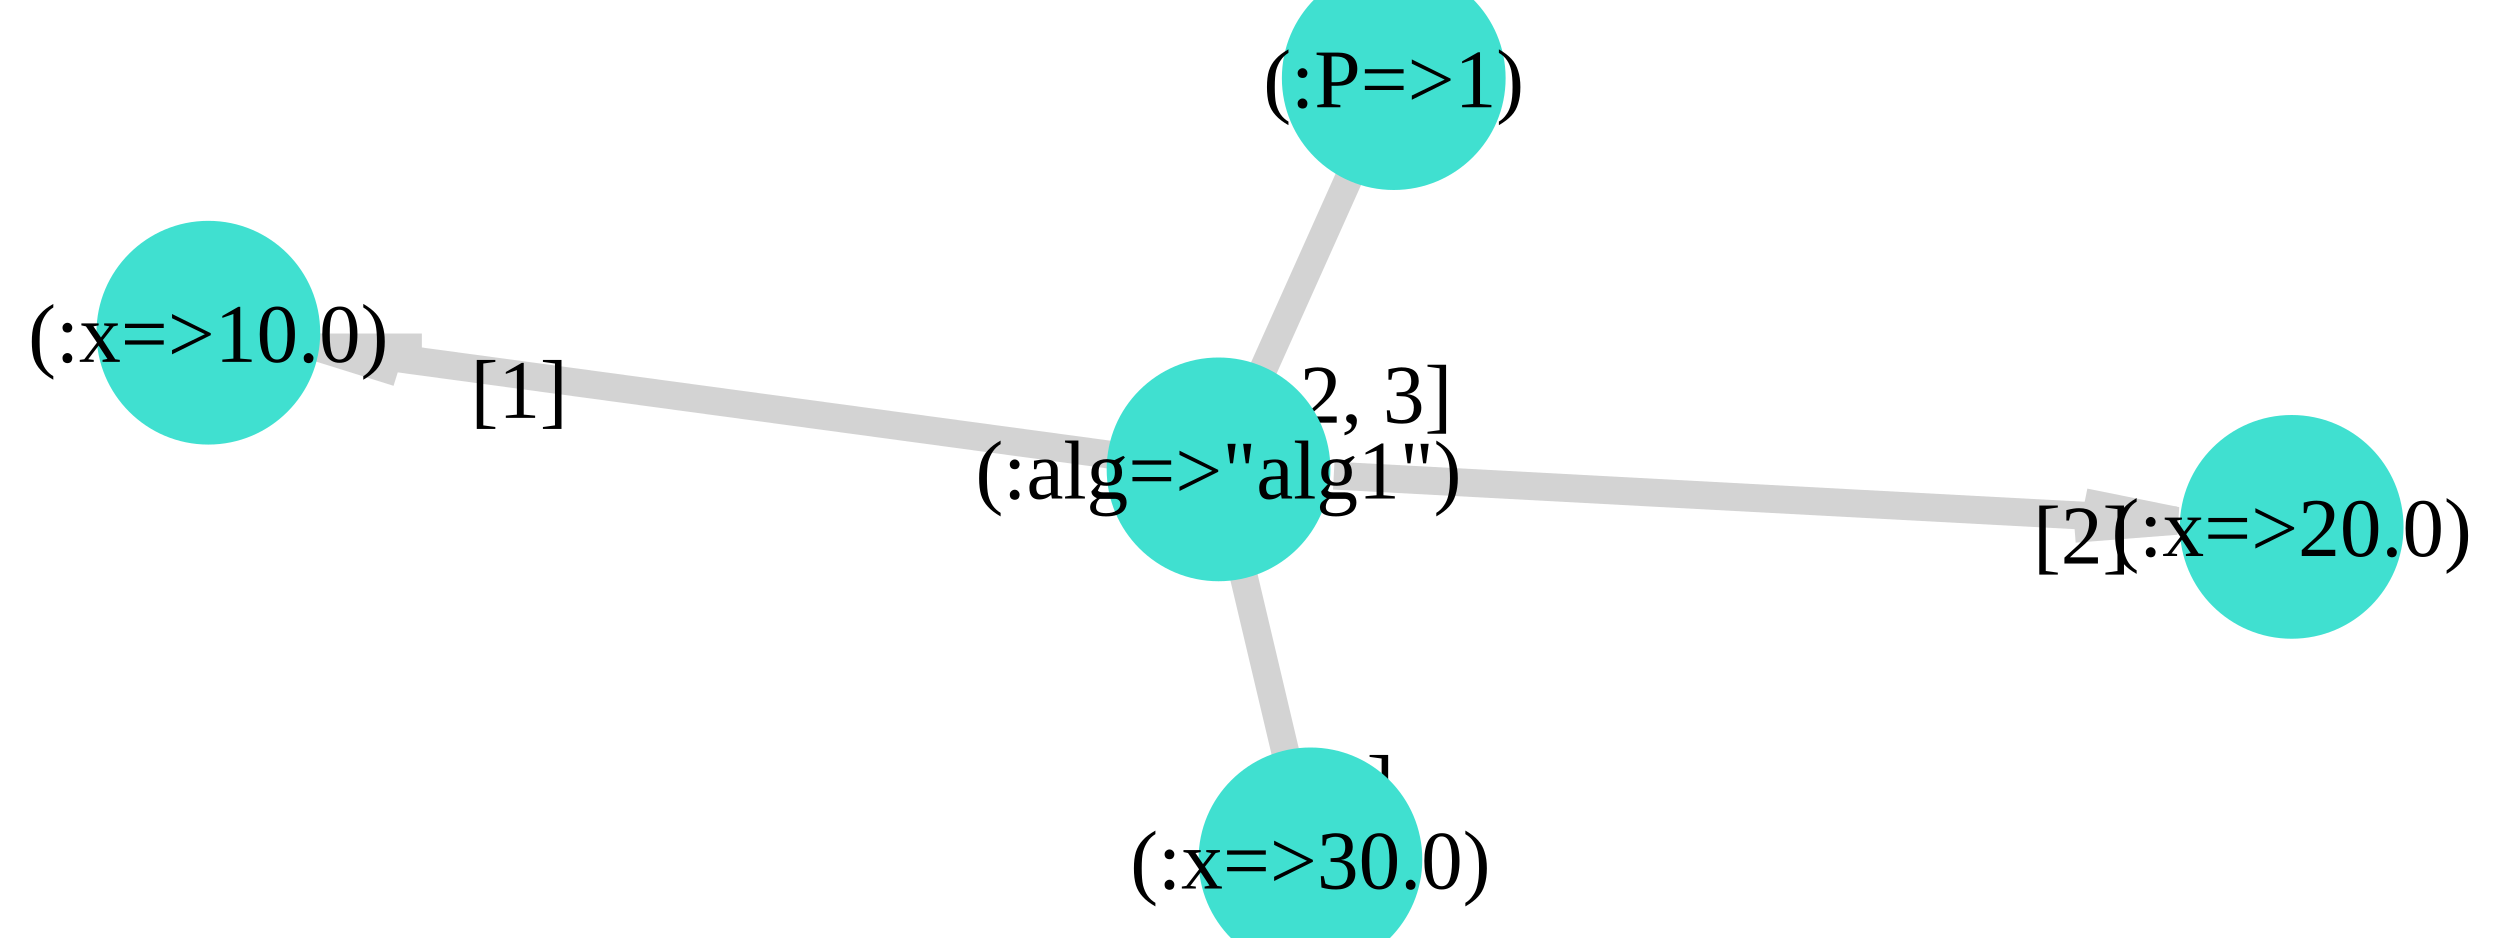
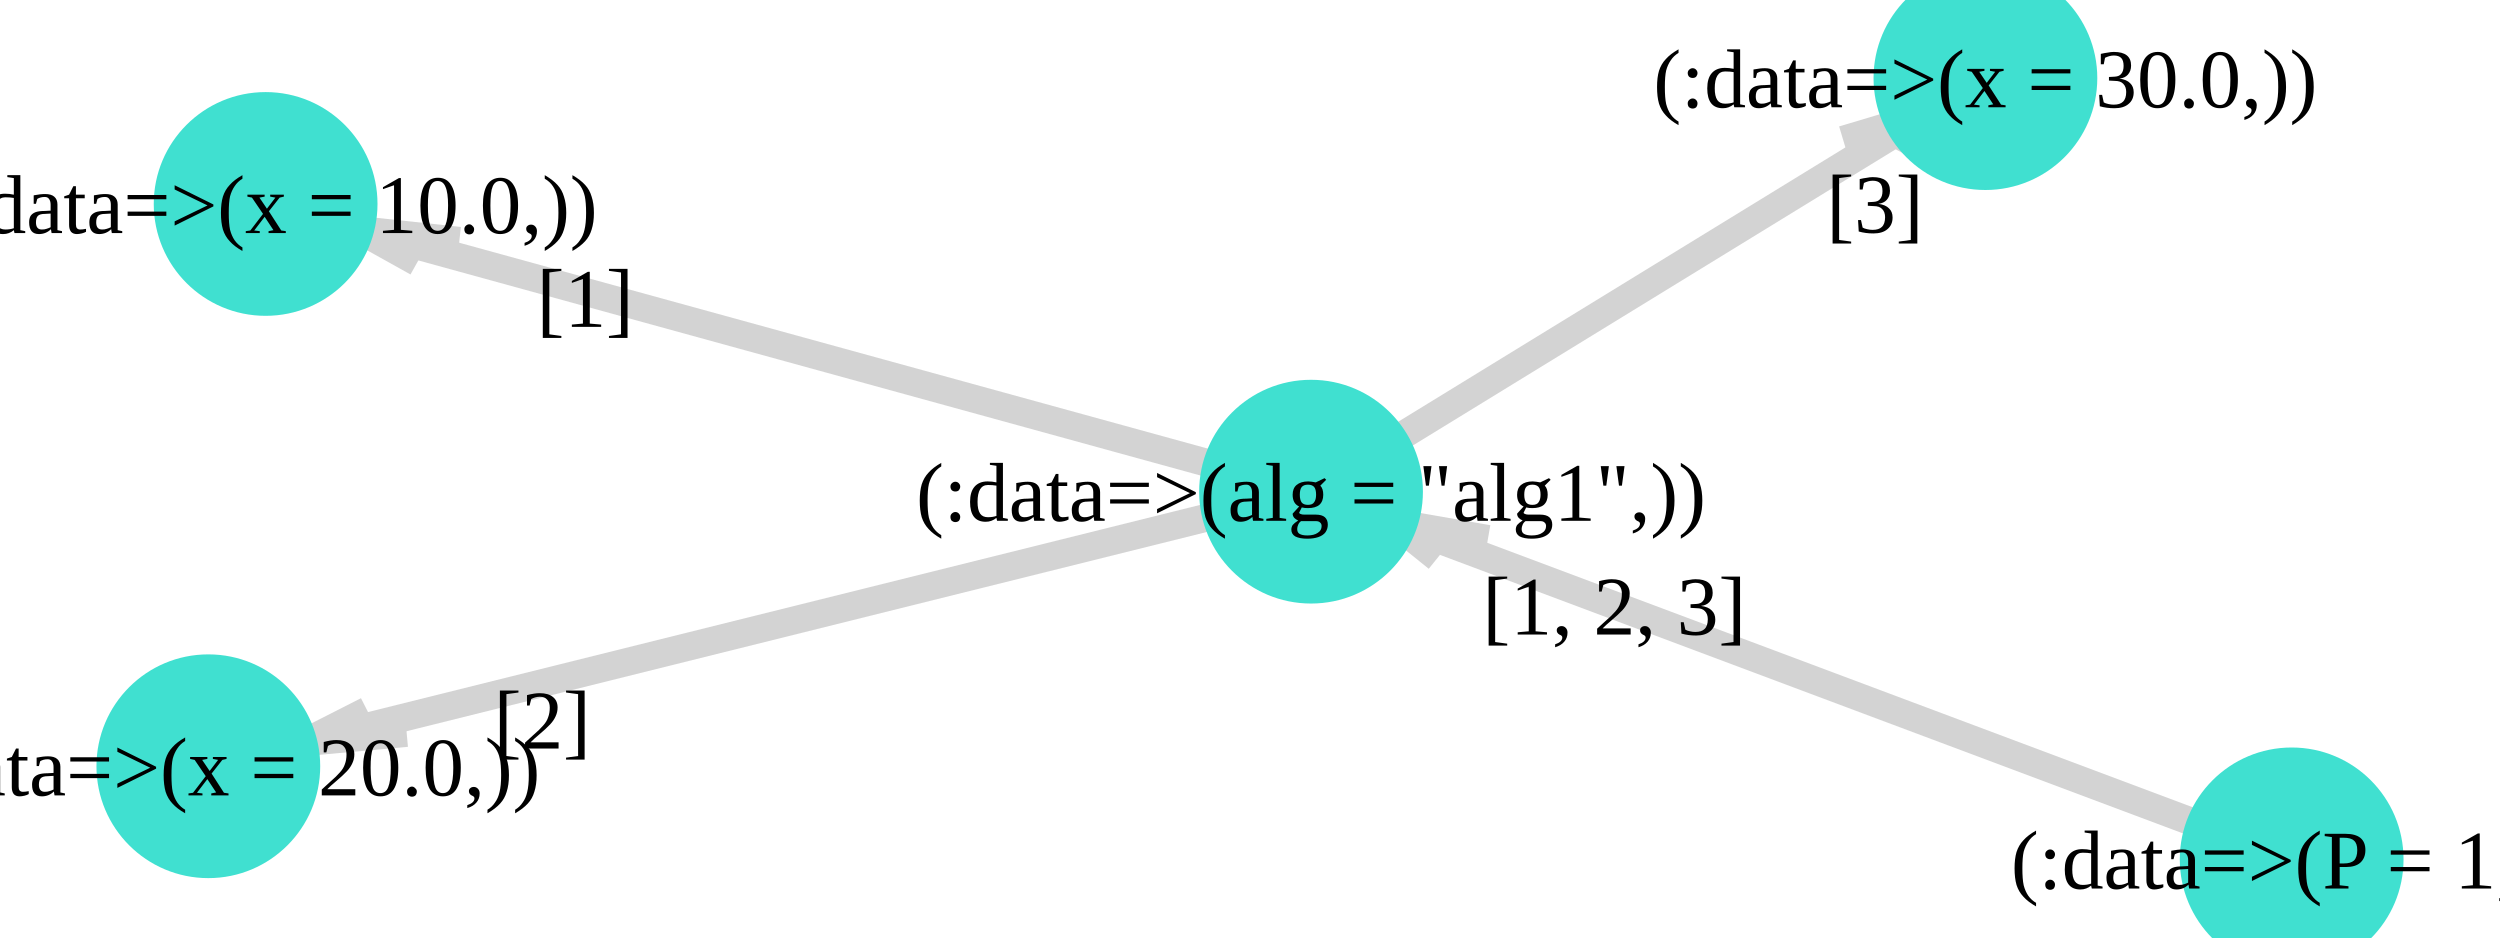
<svg xmlns="http://www.w3.org/2000/svg" version="1.2" width="120mm" height="45mm" viewBox="0 0 120 45" stroke="none" fill="#000000" stroke-width="0.3" font-size="3.88">
  <defs>
    <marker id="arrow" markerWidth="15" markerHeight="7" refX="5" refY="3.5" orient="auto" markerUnits="strokeWidth">
      <path d="M0,0 L15,3.5 L0,7 z" stroke="context-stroke" fill="context-stroke" />
    </marker>
  </defs>
-   <g stroke-width="1.34" fill="#000000" fill-opacity="0.000" stroke="#D3D3D3" id="img-f14bdd5b-1">
-     <g transform="translate(62.69,13.14)">
-       <path fill="none" d="M3.28,-7.32 L -3.28 7.32" class="primitive" />
+   <g stroke-width="1.34" fill="#000000" fill-opacity="0.000" stroke="#D3D3D3" id="img-107b4d75-1">
+     <g transform="translate(86.46,32.42)">
+       <path fill="none" d="M19.58,7.34 L -19.58 -7.34" class="primitive" />
    </g>
-     <g transform="translate(34.24,19.25)">
-       <path fill="none" d="M18.99,2.57 L -18.99 -2.57" class="primitive" />
+     <g transform="translate(37.84,16.69)">
+       <path fill="none" d="M20.58,5.66 L -20.58 -5.66" class="primitive" />
    </g>
-     <g transform="translate(84.24,23.91)">
-       <path fill="none" d="M-20.22,-1.08 L 20.22 1.08" class="primitive" />
+     <g transform="translate(36.46,30.19)">
+       <path fill="none" d="M21.81,-5.43 L -21.81 5.43" class="primitive" />
    </g>
-     <g transform="translate(60.7,31.89)">
-       <path fill="none" d="M-1.72,-7.27 L 1.72 7.27" class="primitive" />
+     <g transform="translate(79.11,13.67)">
+       <path fill="none" d="M-13.27,8.14 L 13.27 -8.14" class="primitive" />
    </g>
  </g>
-   <g stroke-width="1.34" stroke="#D3D3D3" id="img-f14bdd5b-2">
-     <g transform="translate(59.93,19.31)">
-       <path fill="none" d="M1.95,-0.47 L -0.52 1.16 -1.43 -0.69" class="primitive" />
+   <g stroke-width="1.34" stroke="#D3D3D3" id="img-107b4d75-2">
+     <g transform="translate(69.1,25.91)">
+       <path fill="none" d="M-0.1,0.87 L -2.21 -0.83 2.32 -0.04" class="primitive" />
    </g>
-     <g transform="translate(18.2,17.08)">
-       <path fill="none" d="M0.89,0.8 L -2.95 -0.4 2.05 -0.4" class="primitive" />
+     <g transform="translate(19.78,11.73)">
+       <path fill="none" d="M0.25,0.86 L -2.53 -0.69 2.27 -0.17" class="primitive" />
    </g>
-     <g transform="translate(101.37,24.83)">
-       <path fill="none" d="M-1.31,-0.72 L 3.1 0.17 -1.79 0.55" class="primitive" />
+     <g transform="translate(17.27,34.97)">
+       <path fill="none" d="M2.25,0.21 L -2.61 0.65 0.36 -0.86" class="primitive" />
    </g>
-     <g transform="translate(62.14,37.99)">
-       <path fill="none" d="M1.57,-0.64 L 0.28 1.17 -1.84 -0.53" class="primitive" />
+     <g transform="translate(90.75,6.54)">
+       <path fill="none" d="M-2.28,0.17 L 1.63 -1 0.64 0.84" class="primitive" />
    </g>
  </g>
-   <g font-size="4" stroke="#000000" stroke-opacity="0.000" fill="#000000" id="img-f14bdd5b-3">
-     <g transform="translate(63.38,18.89)">
+   <g font-size="4" stroke="#000000" stroke-opacity="0.000" fill="#000000" id="img-107b4d75-3">
+     <g transform="translate(77.49,29.06)">
      <g class="primitive">
        <text text-anchor="middle" dy="0.35em">[1, 2, 3]</text>
      </g>
    </g>
-     <g transform="translate(24.92,18.66)">
+     <g transform="translate(28.09,14.29)">
      <g class="primitive">
        <text text-anchor="middle" dy="0.35em">[1]</text>
      </g>
    </g>
-     <g transform="translate(99.92,25.65)">
+     <g transform="translate(26.03,34.53)">
      <g class="primitive">
        <text text-anchor="middle" dy="0.35em">[2]</text>
      </g>
    </g>
-     <g transform="translate(64.6,37.62)">
+     <g transform="translate(90,9.76)">
      <g class="primitive">
        <text text-anchor="middle" dy="0.35em">[3]</text>
      </g>
    </g>
  </g>
-   <g stroke-width="0" stroke="#000000" stroke-opacity="0.000" fill="#40E0D0" id="img-f14bdd5b-4">
-     <g transform="translate(66.9,3.75)">
+   <g stroke-width="0" stroke="#000000" stroke-opacity="0.000" fill="#40E0D0" id="img-107b4d75-4">
+     <g transform="translate(110,41.25)">
      <circle cx="0" cy="0" r="5.37" class="primitive" />
    </g>
-     <g transform="translate(58.49,22.53)">
+     <g transform="translate(62.93,23.6)">
      <circle cx="0" cy="0" r="5.37" class="primitive" />
    </g>
-     <g transform="translate(10,15.97)">
+     <g transform="translate(12.75,9.79)">
      <circle cx="0" cy="0" r="5.37" class="primitive" />
    </g>
-     <g transform="translate(110,25.29)">
+     <g transform="translate(10,36.78)">
      <circle cx="0" cy="0" r="5.37" class="primitive" />
    </g>
-     <g transform="translate(62.9,41.25)">
+     <g transform="translate(95.3,3.75)">
      <circle cx="0" cy="0" r="5.37" class="primitive" />
    </g>
  </g>
-   <g font-size="4" stroke="#000000" stroke-opacity="0.000" fill="#000000" id="img-f14bdd5b-5">
-     <g transform="translate(66.9,3.75)">
+   <g font-size="4" stroke="#000000" stroke-opacity="0.000" fill="#000000" id="img-107b4d75-5">
+     <g transform="translate(110,41.25)">
      <g class="primitive">
-         <text text-anchor="middle" dy="0.35em">(:P=&gt;1)</text>
+         <text text-anchor="middle" dy="0.35em">(:data=&gt;(P = 1,))</text>
      </g>
    </g>
-     <g transform="translate(58.49,22.53)">
+     <g transform="translate(62.93,23.6)">
      <g class="primitive">
-         <text text-anchor="middle" dy="0.35em">(:alg=&gt;"alg1")</text>
+         <text text-anchor="middle" dy="0.35em">(:data=&gt;(alg = "alg1",))</text>
      </g>
    </g>
-     <g transform="translate(10,15.97)">
+     <g transform="translate(12.75,9.79)">
      <g class="primitive">
-         <text text-anchor="middle" dy="0.35em">(:x=&gt;10.0)</text>
+         <text text-anchor="middle" dy="0.35em">(:data=&gt;(x = 10.0,))</text>
      </g>
    </g>
-     <g transform="translate(110,25.29)">
+     <g transform="translate(10,36.78)">
      <g class="primitive">
-         <text text-anchor="middle" dy="0.35em">(:x=&gt;20.0)</text>
+         <text text-anchor="middle" dy="0.35em">(:data=&gt;(x = 20.0,))</text>
      </g>
    </g>
-     <g transform="translate(62.9,41.25)">
+     <g transform="translate(95.3,3.75)">
      <g class="primitive">
-         <text text-anchor="middle" dy="0.35em">(:x=&gt;30.0)</text>
+         <text text-anchor="middle" dy="0.35em">(:data=&gt;(x = 30.0,))</text>
      </g>
    </g>
  </g>
</svg>
